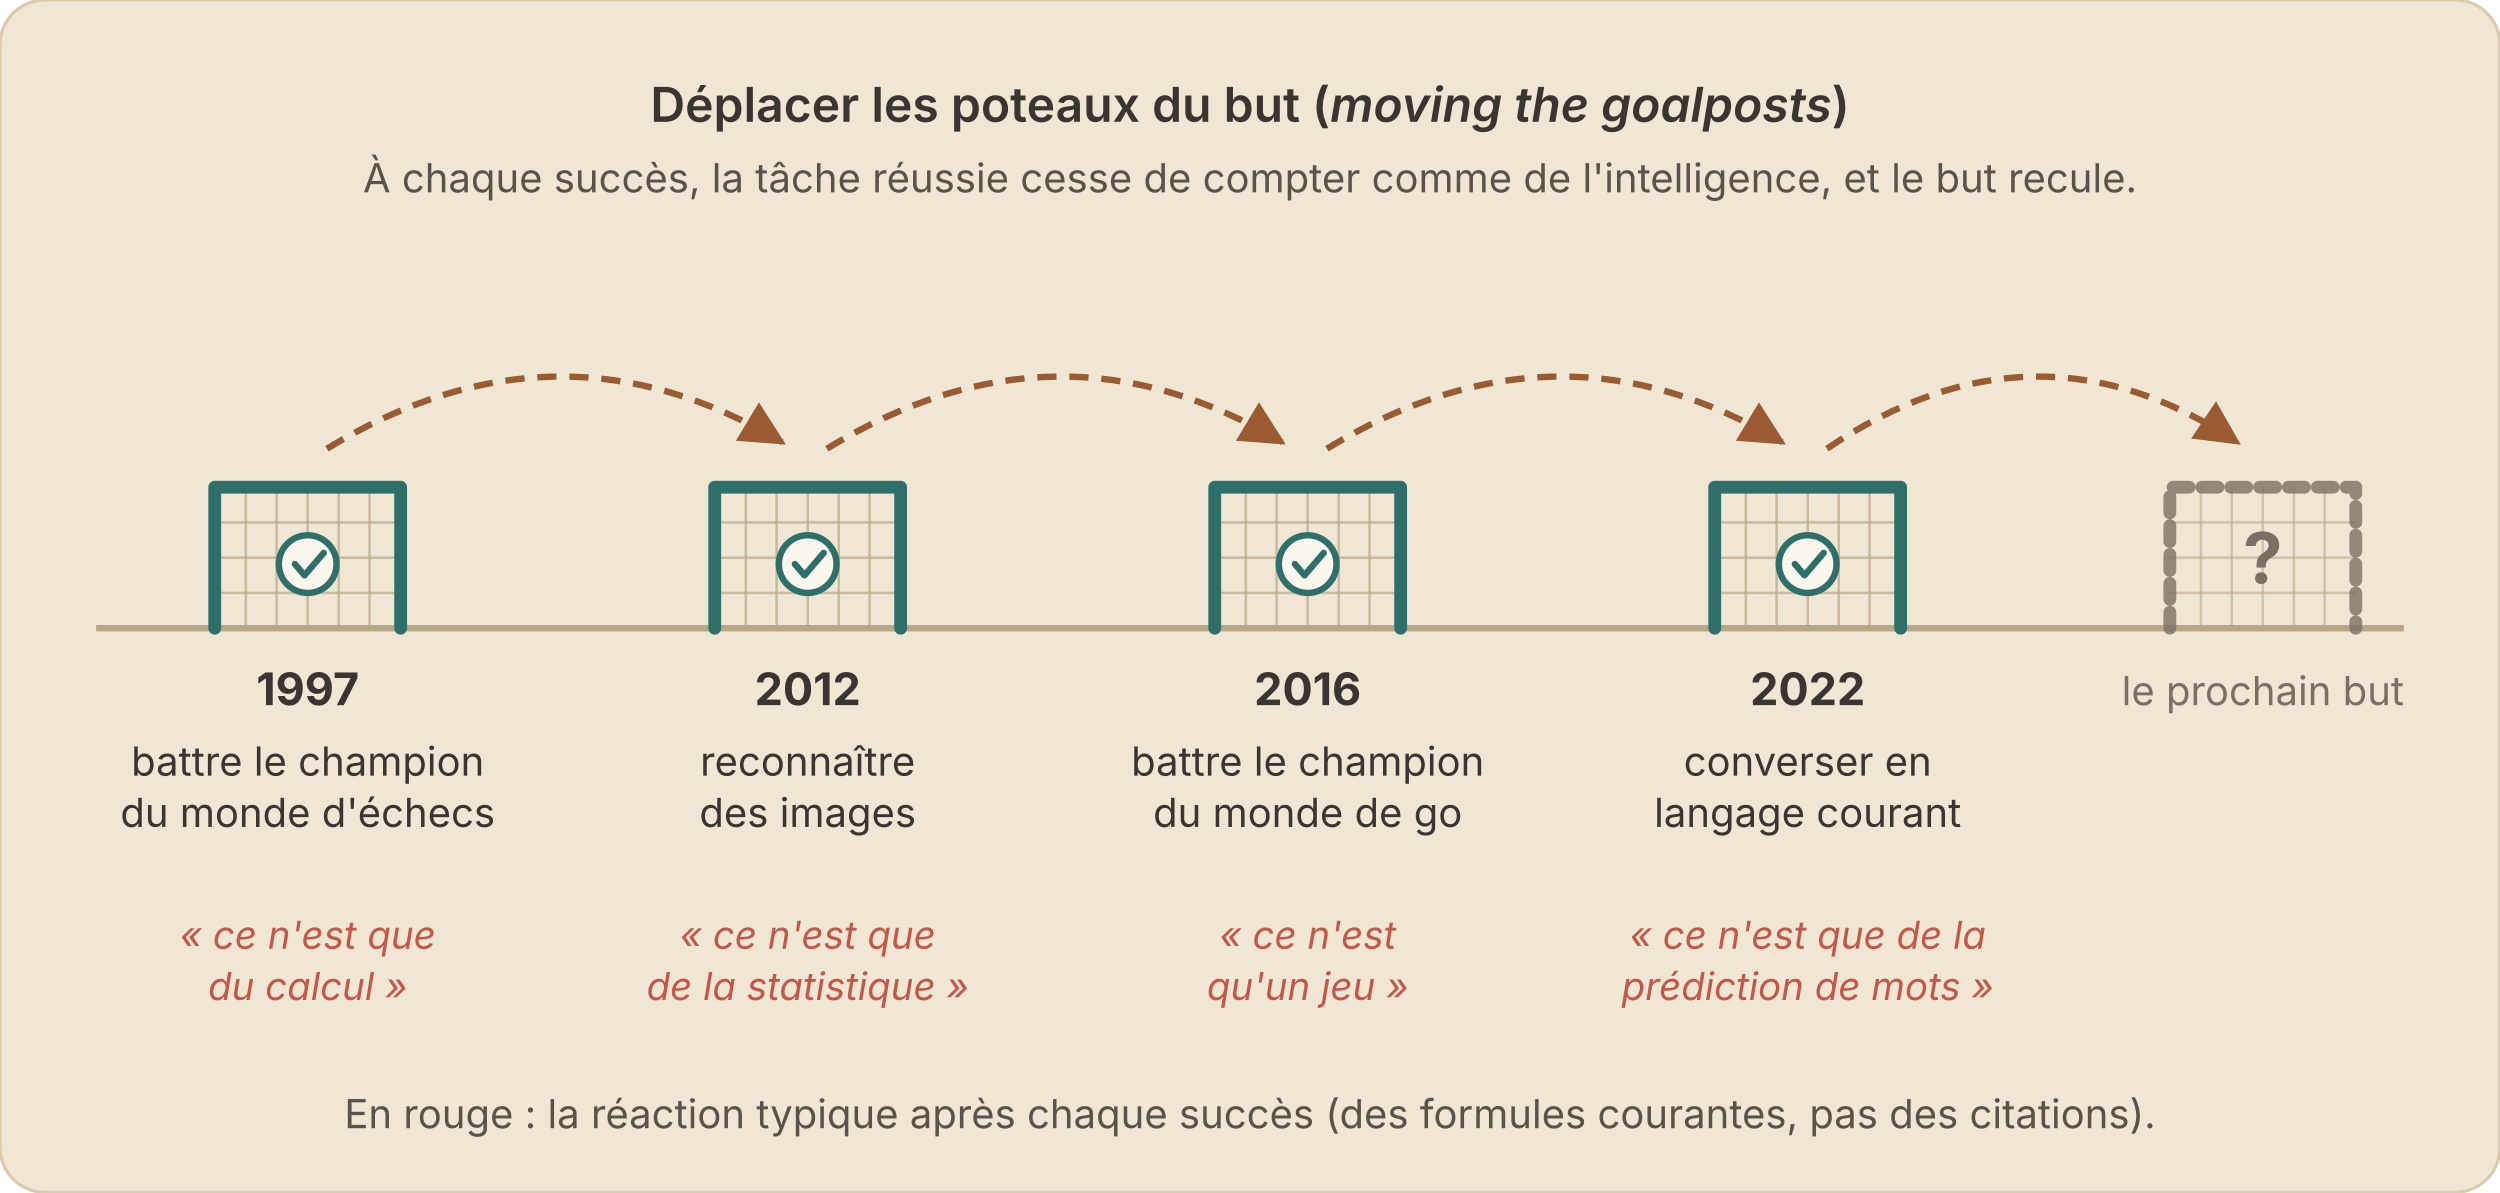
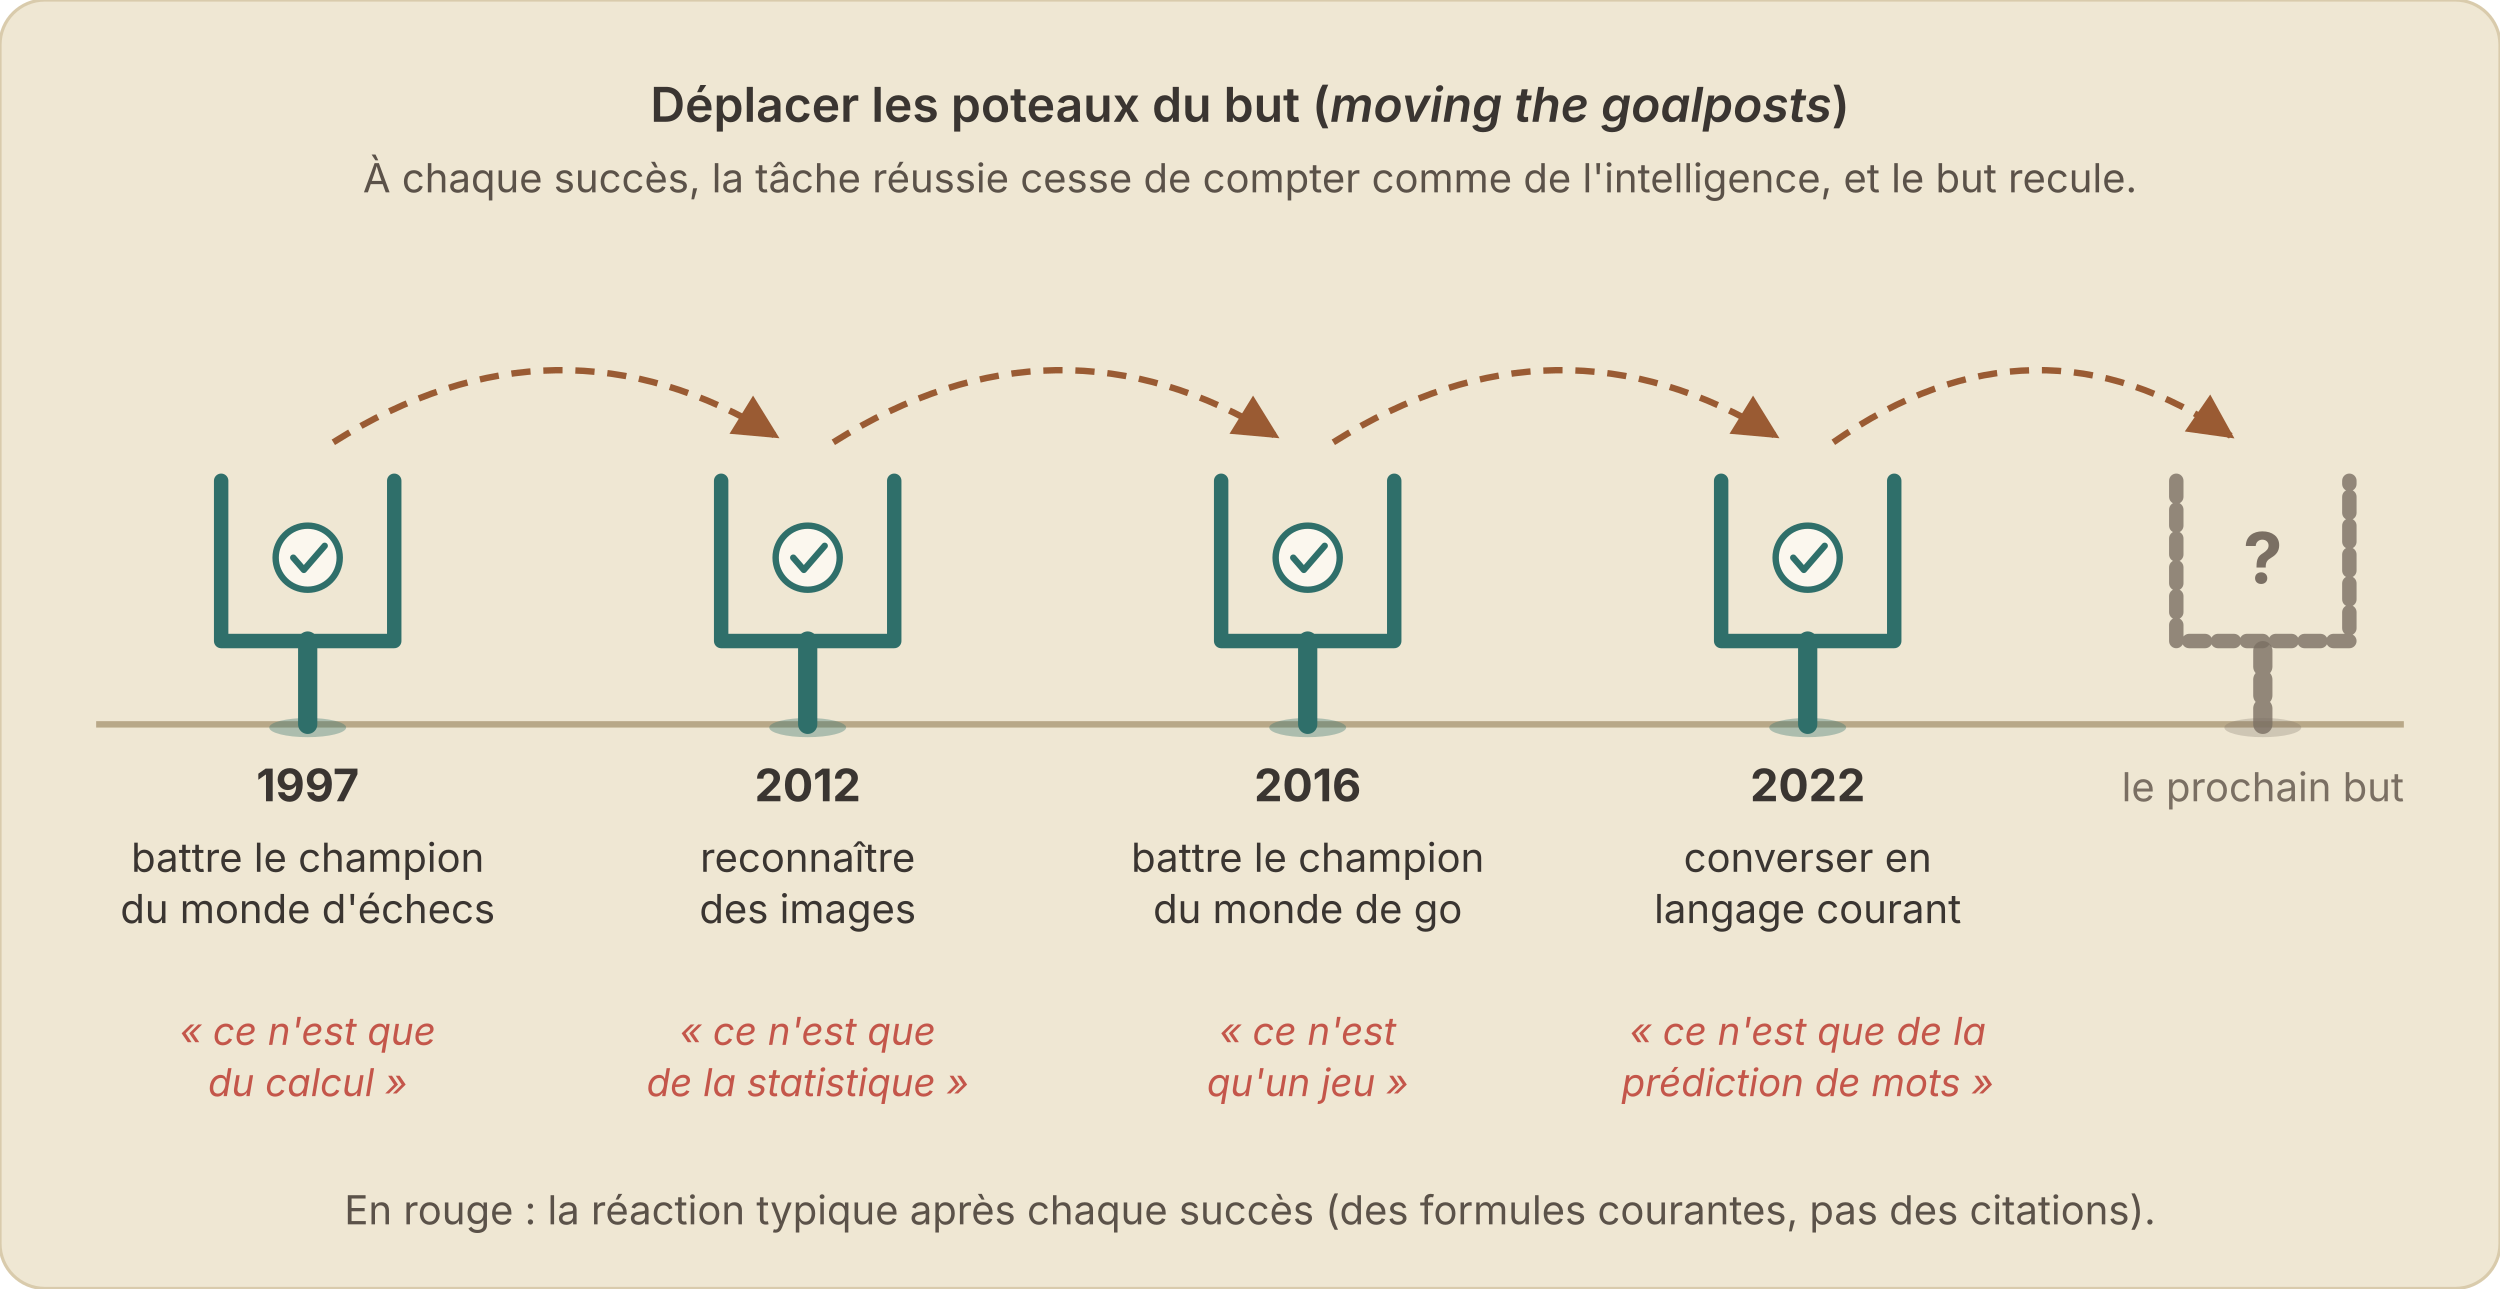
- <svg xmlns="http://www.w3.org/2000/svg" viewBox="0 0 780 372" role="img" font-family="system-ui, -apple-system, sans-serif">
+ <svg xmlns="http://www.w3.org/2000/svg" viewBox="0 0 780 402" role="img" font-family="system-ui, -apple-system, sans-serif">
  <defs>
    <marker id="pointe" viewBox="0 0 10 10" refX="9" refY="5" markerWidth="7" markerHeight="7" orient="auto">
      <path d="M0 0 L10 5 L0 10 z" fill="#9a5b33" />
    </marker>
  </defs>
-   <rect x="0" y="0" width="780" height="372" rx="14" fill="#efe7d3" stroke="#d9cbac" />
+   <rect x="0" y="0" width="780" height="402" rx="14" fill="#efe7d3" stroke="#d9cbac" />
  <text x="390.0" y="38" font-size="15" fill="#3a3531" text-anchor="middle" font-weight="600">Déplacer les poteaux du but (<tspan font-style="italic">moving the goalposts</tspan>)</text>
  <text x="390.0" y="60" font-size="12.5" fill="#5b5249" text-anchor="middle">À chaque succès, la tâche réussie cesse de compter comme de l'intelligence, et le but recule.</text>
-   <line x1="30" y1="196" x2="750" y2="196" stroke="#b8a888" stroke-width="2" />
-   <path d="M102 140 Q174.0 96 244 138" fill="none" stroke="#9a5b33" stroke-width="2" stroke-dasharray="6 4" marker-end="url(#pointe)" />
-   <path d="M258 140 Q330.0 96 400 138" fill="none" stroke="#9a5b33" stroke-width="2" stroke-dasharray="6 4" marker-end="url(#pointe)" />
-   <path d="M414 140 Q486.0 96 556 138" fill="none" stroke="#9a5b33" stroke-width="2" stroke-dasharray="6 4" marker-end="url(#pointe)" />
-   <path d="M570 140 Q635.0 96 698 138" fill="none" stroke="#9a5b33" stroke-width="2" stroke-dasharray="6 4" marker-end="url(#pointe)" />
-   <line x1="76.7" y1="152" x2="76.7" y2="196" stroke="#b8a888" stroke-width="0.8" opacity="0.7" />
-   <line x1="86.3" y1="152" x2="86.3" y2="196" stroke="#b8a888" stroke-width="0.8" opacity="0.7" />
-   <line x1="96.0" y1="152" x2="96.0" y2="196" stroke="#b8a888" stroke-width="0.8" opacity="0.7" />
-   <line x1="105.7" y1="152" x2="105.7" y2="196" stroke="#b8a888" stroke-width="0.8" opacity="0.7" />
-   <line x1="115.3" y1="152" x2="115.3" y2="196" stroke="#b8a888" stroke-width="0.8" opacity="0.7" />
-   <line x1="67.0" y1="163.0" x2="125.0" y2="163.0" stroke="#b8a888" stroke-width="0.8" opacity="0.7" />
-   <line x1="67.0" y1="174.0" x2="125.0" y2="174.0" stroke="#b8a888" stroke-width="0.8" opacity="0.7" />
-   <line x1="67.0" y1="185.0" x2="125.0" y2="185.0" stroke="#b8a888" stroke-width="0.8" opacity="0.7" />
-   <path d="M67.0 196 L67.0 152 L125.0 152 L125.0 196" fill="none" stroke="#2f6f6a" stroke-width="4" stroke-linecap="round" stroke-linejoin="round" opacity="1.0" />
-   <text x="96" y="220" font-size="14" fill="#3a3531" text-anchor="middle" font-weight="700">1997</text>
-   <text x="96" y="242" font-size="12.5" fill="#3a3531" text-anchor="middle">battre le champion</text>
-   <text x="96" y="258" font-size="12.5" fill="#3a3531" text-anchor="middle">du monde d'échecs</text>
-   <circle cx="96" cy="176" r="9" fill="#fbf7ee" stroke="#2f6f6a" stroke-width="2" />
-   <path d="M92 176 l3 3.5 l6 -7" fill="none" stroke="#2f6f6a" stroke-width="2" stroke-linecap="round" stroke-linejoin="round" />
-   <text x="96" y="296" font-size="12" fill="#c4564a" text-anchor="middle" font-style="italic">« ce n'est que</text>
-   <text x="96" y="312" font-size="12" fill="#c4564a" text-anchor="middle" font-style="italic">du calcul »</text>
-   <line x1="232.7" y1="152" x2="232.7" y2="196" stroke="#b8a888" stroke-width="0.8" opacity="0.7" />
-   <line x1="242.3" y1="152" x2="242.3" y2="196" stroke="#b8a888" stroke-width="0.8" opacity="0.7" />
-   <line x1="252.0" y1="152" x2="252.0" y2="196" stroke="#b8a888" stroke-width="0.8" opacity="0.7" />
-   <line x1="261.7" y1="152" x2="261.7" y2="196" stroke="#b8a888" stroke-width="0.8" opacity="0.7" />
-   <line x1="271.3" y1="152" x2="271.3" y2="196" stroke="#b8a888" stroke-width="0.8" opacity="0.7" />
-   <line x1="223.0" y1="163.0" x2="281.0" y2="163.0" stroke="#b8a888" stroke-width="0.8" opacity="0.7" />
-   <line x1="223.0" y1="174.0" x2="281.0" y2="174.0" stroke="#b8a888" stroke-width="0.8" opacity="0.7" />
-   <line x1="223.0" y1="185.0" x2="281.0" y2="185.0" stroke="#b8a888" stroke-width="0.8" opacity="0.7" />
-   <path d="M223.0 196 L223.0 152 L281.0 152 L281.0 196" fill="none" stroke="#2f6f6a" stroke-width="4" stroke-linecap="round" stroke-linejoin="round" opacity="1.0" />
-   <text x="252" y="220" font-size="14" fill="#3a3531" text-anchor="middle" font-weight="700">2012</text>
-   <text x="252" y="242" font-size="12.5" fill="#3a3531" text-anchor="middle">reconnaître</text>
-   <text x="252" y="258" font-size="12.5" fill="#3a3531" text-anchor="middle">des images</text>
-   <circle cx="252" cy="176" r="9" fill="#fbf7ee" stroke="#2f6f6a" stroke-width="2" />
-   <path d="M248 176 l3 3.5 l6 -7" fill="none" stroke="#2f6f6a" stroke-width="2" stroke-linecap="round" stroke-linejoin="round" />
-   <text x="252" y="296" font-size="12" fill="#c4564a" text-anchor="middle" font-style="italic">« ce n'est que</text>
-   <text x="252" y="312" font-size="12" fill="#c4564a" text-anchor="middle" font-style="italic">de la statistique »</text>
-   <line x1="388.7" y1="152" x2="388.7" y2="196" stroke="#b8a888" stroke-width="0.8" opacity="0.7" />
-   <line x1="398.3" y1="152" x2="398.3" y2="196" stroke="#b8a888" stroke-width="0.8" opacity="0.7" />
-   <line x1="408.0" y1="152" x2="408.0" y2="196" stroke="#b8a888" stroke-width="0.8" opacity="0.7" />
-   <line x1="417.7" y1="152" x2="417.7" y2="196" stroke="#b8a888" stroke-width="0.8" opacity="0.7" />
-   <line x1="427.3" y1="152" x2="427.3" y2="196" stroke="#b8a888" stroke-width="0.8" opacity="0.7" />
-   <line x1="379.0" y1="163.0" x2="437.0" y2="163.0" stroke="#b8a888" stroke-width="0.8" opacity="0.7" />
-   <line x1="379.0" y1="174.0" x2="437.0" y2="174.0" stroke="#b8a888" stroke-width="0.8" opacity="0.7" />
-   <line x1="379.0" y1="185.0" x2="437.0" y2="185.0" stroke="#b8a888" stroke-width="0.8" opacity="0.7" />
-   <path d="M379.0 196 L379.0 152 L437.0 152 L437.0 196" fill="none" stroke="#2f6f6a" stroke-width="4" stroke-linecap="round" stroke-linejoin="round" opacity="1.0" />
-   <text x="408" y="220" font-size="14" fill="#3a3531" text-anchor="middle" font-weight="700">2016</text>
-   <text x="408" y="242" font-size="12.5" fill="#3a3531" text-anchor="middle">battre le champion</text>
-   <text x="408" y="258" font-size="12.5" fill="#3a3531" text-anchor="middle">du monde de go</text>
-   <circle cx="408" cy="176" r="9" fill="#fbf7ee" stroke="#2f6f6a" stroke-width="2" />
-   <path d="M404 176 l3 3.5 l6 -7" fill="none" stroke="#2f6f6a" stroke-width="2" stroke-linecap="round" stroke-linejoin="round" />
-   <text x="408" y="296" font-size="12" fill="#c4564a" text-anchor="middle" font-style="italic">« ce n'est</text>
-   <text x="408" y="312" font-size="12" fill="#c4564a" text-anchor="middle" font-style="italic">qu'un jeu »</text>
-   <line x1="544.7" y1="152" x2="544.7" y2="196" stroke="#b8a888" stroke-width="0.8" opacity="0.7" />
-   <line x1="554.3" y1="152" x2="554.3" y2="196" stroke="#b8a888" stroke-width="0.8" opacity="0.7" />
-   <line x1="564.0" y1="152" x2="564.0" y2="196" stroke="#b8a888" stroke-width="0.8" opacity="0.7" />
-   <line x1="573.7" y1="152" x2="573.7" y2="196" stroke="#b8a888" stroke-width="0.8" opacity="0.7" />
-   <line x1="583.3" y1="152" x2="583.3" y2="196" stroke="#b8a888" stroke-width="0.8" opacity="0.7" />
-   <line x1="535.0" y1="163.0" x2="593.0" y2="163.0" stroke="#b8a888" stroke-width="0.8" opacity="0.7" />
-   <line x1="535.0" y1="174.0" x2="593.0" y2="174.0" stroke="#b8a888" stroke-width="0.8" opacity="0.7" />
-   <line x1="535.0" y1="185.0" x2="593.0" y2="185.0" stroke="#b8a888" stroke-width="0.8" opacity="0.7" />
-   <path d="M535.0 196 L535.0 152 L593.0 152 L593.0 196" fill="none" stroke="#2f6f6a" stroke-width="4" stroke-linecap="round" stroke-linejoin="round" opacity="1.0" />
-   <text x="564" y="220" font-size="14" fill="#3a3531" text-anchor="middle" font-weight="700">2022</text>
-   <text x="564" y="242" font-size="12.5" fill="#3a3531" text-anchor="middle">converser en</text>
-   <text x="564" y="258" font-size="12.5" fill="#3a3531" text-anchor="middle">langage courant</text>
-   <circle cx="564" cy="176" r="9" fill="#fbf7ee" stroke="#2f6f6a" stroke-width="2" />
-   <path d="M560 176 l3 3.5 l6 -7" fill="none" stroke="#2f6f6a" stroke-width="2" stroke-linecap="round" stroke-linejoin="round" />
-   <text x="564" y="296" font-size="12" fill="#c4564a" text-anchor="middle" font-style="italic">« ce n'est que de la</text>
-   <text x="564" y="312" font-size="12" fill="#c4564a" text-anchor="middle" font-style="italic">prédiction de mots »</text>
-   <line x1="686.7" y1="152" x2="686.7" y2="196" stroke="#b8a888" stroke-width="0.8" opacity="0.56" />
-   <line x1="696.3" y1="152" x2="696.3" y2="196" stroke="#b8a888" stroke-width="0.8" opacity="0.56" />
-   <line x1="706.0" y1="152" x2="706.0" y2="196" stroke="#b8a888" stroke-width="0.8" opacity="0.56" />
-   <line x1="715.7" y1="152" x2="715.7" y2="196" stroke="#b8a888" stroke-width="0.8" opacity="0.56" />
-   <line x1="725.3" y1="152" x2="725.3" y2="196" stroke="#b8a888" stroke-width="0.8" opacity="0.56" />
-   <line x1="677.0" y1="163.0" x2="735.0" y2="163.0" stroke="#b8a888" stroke-width="0.8" opacity="0.56" />
-   <line x1="677.0" y1="174.0" x2="735.0" y2="174.0" stroke="#b8a888" stroke-width="0.8" opacity="0.56" />
-   <line x1="677.0" y1="185.0" x2="735.0" y2="185.0" stroke="#b8a888" stroke-width="0.8" opacity="0.56" />
-   <path d="M677.0 196 L677.0 152 L735.0 152 L735.0 196" fill="none" stroke="#7a6f63" stroke-width="4" stroke-linecap="round" stroke-linejoin="round" opacity="0.8" stroke-dasharray="5 4" />
+   <line x1="30" y1="226" x2="750" y2="226" stroke="#b8a888" stroke-width="2" />
+   <path d="M104 138 Q174.0 94 242 136" fill="none" stroke="#9a5b33" stroke-width="2" stroke-dasharray="6 4" marker-end="url(#pointe)" />
+   <path d="M260 138 Q330.0 94 398 136" fill="none" stroke="#9a5b33" stroke-width="2" stroke-dasharray="6 4" marker-end="url(#pointe)" />
+   <path d="M416 138 Q486.0 94 554 136" fill="none" stroke="#9a5b33" stroke-width="2" stroke-dasharray="6 4" marker-end="url(#pointe)" />
+   <path d="M572 138 Q635.0 94 696 136" fill="none" stroke="#9a5b33" stroke-width="2" stroke-dasharray="6 4" marker-end="url(#pointe)" />
+   <line x1="96" y1="226" x2="96" y2="200" stroke-width="6" fill="none" stroke="#2f6f6a" stroke-linecap="round" stroke-linejoin="round" opacity="1.0" />
+   <path d="M69 150 L69 200 L123 200 L123 150" stroke-width="4.5" fill="none" stroke="#2f6f6a" stroke-linecap="round" stroke-linejoin="round" opacity="1.0" />
+   <ellipse cx="96" cy="227" rx="12" ry="3" fill="#2f6f6a" opacity="0.35" />
+   <text x="96" y="250" font-size="14" fill="#3a3531" text-anchor="middle" font-weight="700">1997</text>
+   <text x="96" y="272" font-size="12.5" fill="#3a3531" text-anchor="middle">battre le champion</text>
+   <text x="96" y="288" font-size="12.5" fill="#3a3531" text-anchor="middle">du monde d'échecs</text>
+   <circle cx="96" cy="174" r="10" fill="#fbf7ee" stroke="#2f6f6a" stroke-width="2" />
+   <path d="M91.5 174 l3.3 3.8 l6.5 -7.5" fill="none" stroke="#2f6f6a" stroke-width="2" stroke-linecap="round" stroke-linejoin="round" />
+   <text x="96" y="326" font-size="12" fill="#c4564a" text-anchor="middle" font-style="italic">« ce n'est que</text>
+   <text x="96" y="342" font-size="12" fill="#c4564a" text-anchor="middle" font-style="italic">du calcul »</text>
+   <line x1="252" y1="226" x2="252" y2="200" stroke-width="6" fill="none" stroke="#2f6f6a" stroke-linecap="round" stroke-linejoin="round" opacity="1.0" />
+   <path d="M225 150 L225 200 L279 200 L279 150" stroke-width="4.5" fill="none" stroke="#2f6f6a" stroke-linecap="round" stroke-linejoin="round" opacity="1.0" />
+   <ellipse cx="252" cy="227" rx="12" ry="3" fill="#2f6f6a" opacity="0.35" />
+   <text x="252" y="250" font-size="14" fill="#3a3531" text-anchor="middle" font-weight="700">2012</text>
+   <text x="252" y="272" font-size="12.5" fill="#3a3531" text-anchor="middle">reconnaître</text>
+   <text x="252" y="288" font-size="12.5" fill="#3a3531" text-anchor="middle">des images</text>
+   <circle cx="252" cy="174" r="10" fill="#fbf7ee" stroke="#2f6f6a" stroke-width="2" />
+   <path d="M247.5 174 l3.3 3.8 l6.5 -7.5" fill="none" stroke="#2f6f6a" stroke-width="2" stroke-linecap="round" stroke-linejoin="round" />
+   <text x="252" y="326" font-size="12" fill="#c4564a" text-anchor="middle" font-style="italic">« ce n'est que</text>
+   <text x="252" y="342" font-size="12" fill="#c4564a" text-anchor="middle" font-style="italic">de la statistique »</text>
+   <line x1="408" y1="226" x2="408" y2="200" stroke-width="6" fill="none" stroke="#2f6f6a" stroke-linecap="round" stroke-linejoin="round" opacity="1.0" />
+   <path d="M381 150 L381 200 L435 200 L435 150" stroke-width="4.5" fill="none" stroke="#2f6f6a" stroke-linecap="round" stroke-linejoin="round" opacity="1.0" />
+   <ellipse cx="408" cy="227" rx="12" ry="3" fill="#2f6f6a" opacity="0.35" />
+   <text x="408" y="250" font-size="14" fill="#3a3531" text-anchor="middle" font-weight="700">2016</text>
+   <text x="408" y="272" font-size="12.5" fill="#3a3531" text-anchor="middle">battre le champion</text>
+   <text x="408" y="288" font-size="12.5" fill="#3a3531" text-anchor="middle">du monde de go</text>
+   <circle cx="408" cy="174" r="10" fill="#fbf7ee" stroke="#2f6f6a" stroke-width="2" />
+   <path d="M403.5 174 l3.3 3.8 l6.5 -7.5" fill="none" stroke="#2f6f6a" stroke-width="2" stroke-linecap="round" stroke-linejoin="round" />
+   <text x="408" y="326" font-size="12" fill="#c4564a" text-anchor="middle" font-style="italic">« ce n'est</text>
+   <text x="408" y="342" font-size="12" fill="#c4564a" text-anchor="middle" font-style="italic">qu'un jeu »</text>
+   <line x1="564" y1="226" x2="564" y2="200" stroke-width="6" fill="none" stroke="#2f6f6a" stroke-linecap="round" stroke-linejoin="round" opacity="1.0" />
+   <path d="M537 150 L537 200 L591 200 L591 150" stroke-width="4.5" fill="none" stroke="#2f6f6a" stroke-linecap="round" stroke-linejoin="round" opacity="1.0" />
+   <ellipse cx="564" cy="227" rx="12" ry="3" fill="#2f6f6a" opacity="0.35" />
+   <text x="564" y="250" font-size="14" fill="#3a3531" text-anchor="middle" font-weight="700">2022</text>
+   <text x="564" y="272" font-size="12.5" fill="#3a3531" text-anchor="middle">converser en</text>
+   <text x="564" y="288" font-size="12.5" fill="#3a3531" text-anchor="middle">langage courant</text>
+   <circle cx="564" cy="174" r="10" fill="#fbf7ee" stroke="#2f6f6a" stroke-width="2" />
+   <path d="M559.5 174 l3.3 3.8 l6.5 -7.5" fill="none" stroke="#2f6f6a" stroke-width="2" stroke-linecap="round" stroke-linejoin="round" />
+   <text x="564" y="326" font-size="12" fill="#c4564a" text-anchor="middle" font-style="italic">« ce n'est que de la</text>
+   <text x="564" y="342" font-size="12" fill="#c4564a" text-anchor="middle" font-style="italic">prédiction de mots »</text>
+   <line x1="706" y1="226" x2="706" y2="200" stroke-width="6" fill="none" stroke="#7a6f63" stroke-linecap="round" stroke-linejoin="round" opacity="0.8" stroke-dasharray="5 4" />
+   <path d="M679 150 L679 200 L733 200 L733 150" stroke-width="4.5" fill="none" stroke="#7a6f63" stroke-linecap="round" stroke-linejoin="round" opacity="0.8" stroke-dasharray="5 4" />
+   <ellipse cx="706" cy="227" rx="12" ry="3" fill="#7a6f63" opacity="0.28" />
  <text x="706" y="182" font-size="22" fill="#7a6f63" text-anchor="middle" font-weight="700">?</text>
-   <text x="706" y="220" font-size="12.5" fill="#7a6f63" text-anchor="middle">le prochain but</text>
-   <text x="390.0" y="352" font-size="12.5" fill="#5b5249" text-anchor="middle">En rouge : la réaction typique après chaque succès (des formules courantes, pas des citations).</text>
+   <text x="706" y="250" font-size="12.5" fill="#7a6f63" text-anchor="middle">le prochain but</text>
+   <text x="390.0" y="382" font-size="12.5" fill="#5b5249" text-anchor="middle">En rouge : la réaction typique après chaque succès (des formules courantes, pas des citations).</text>
</svg>
